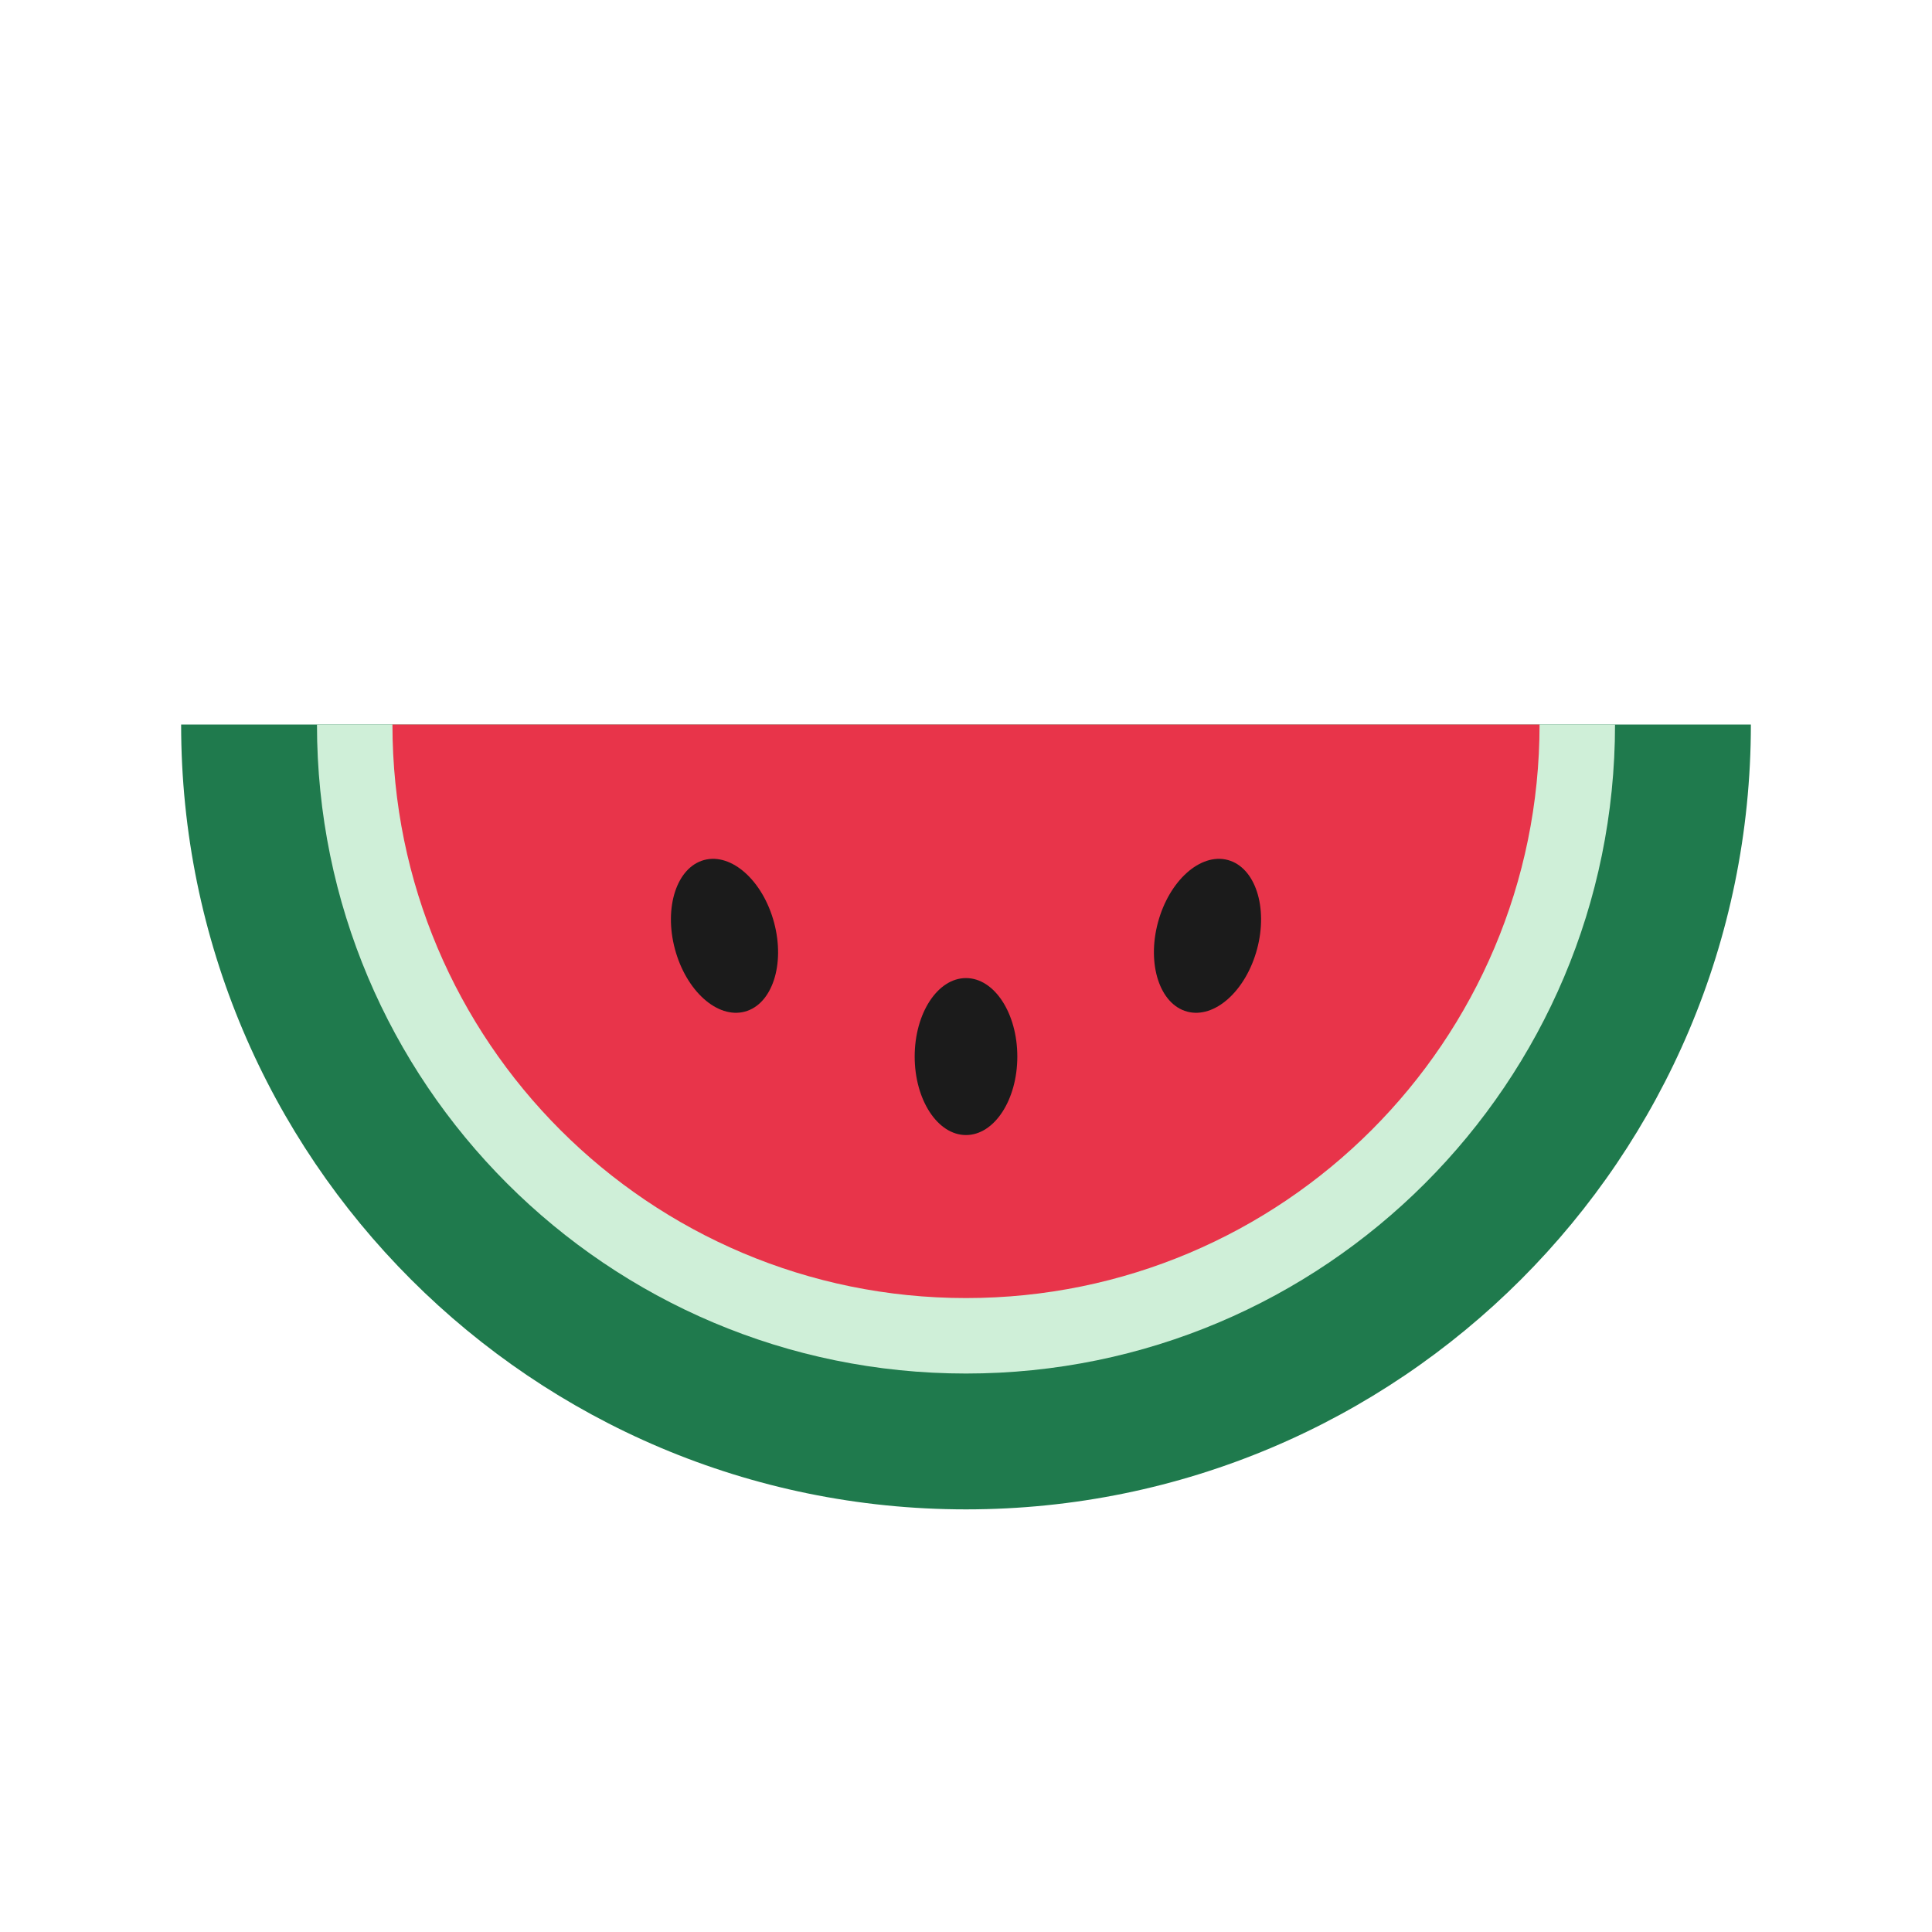
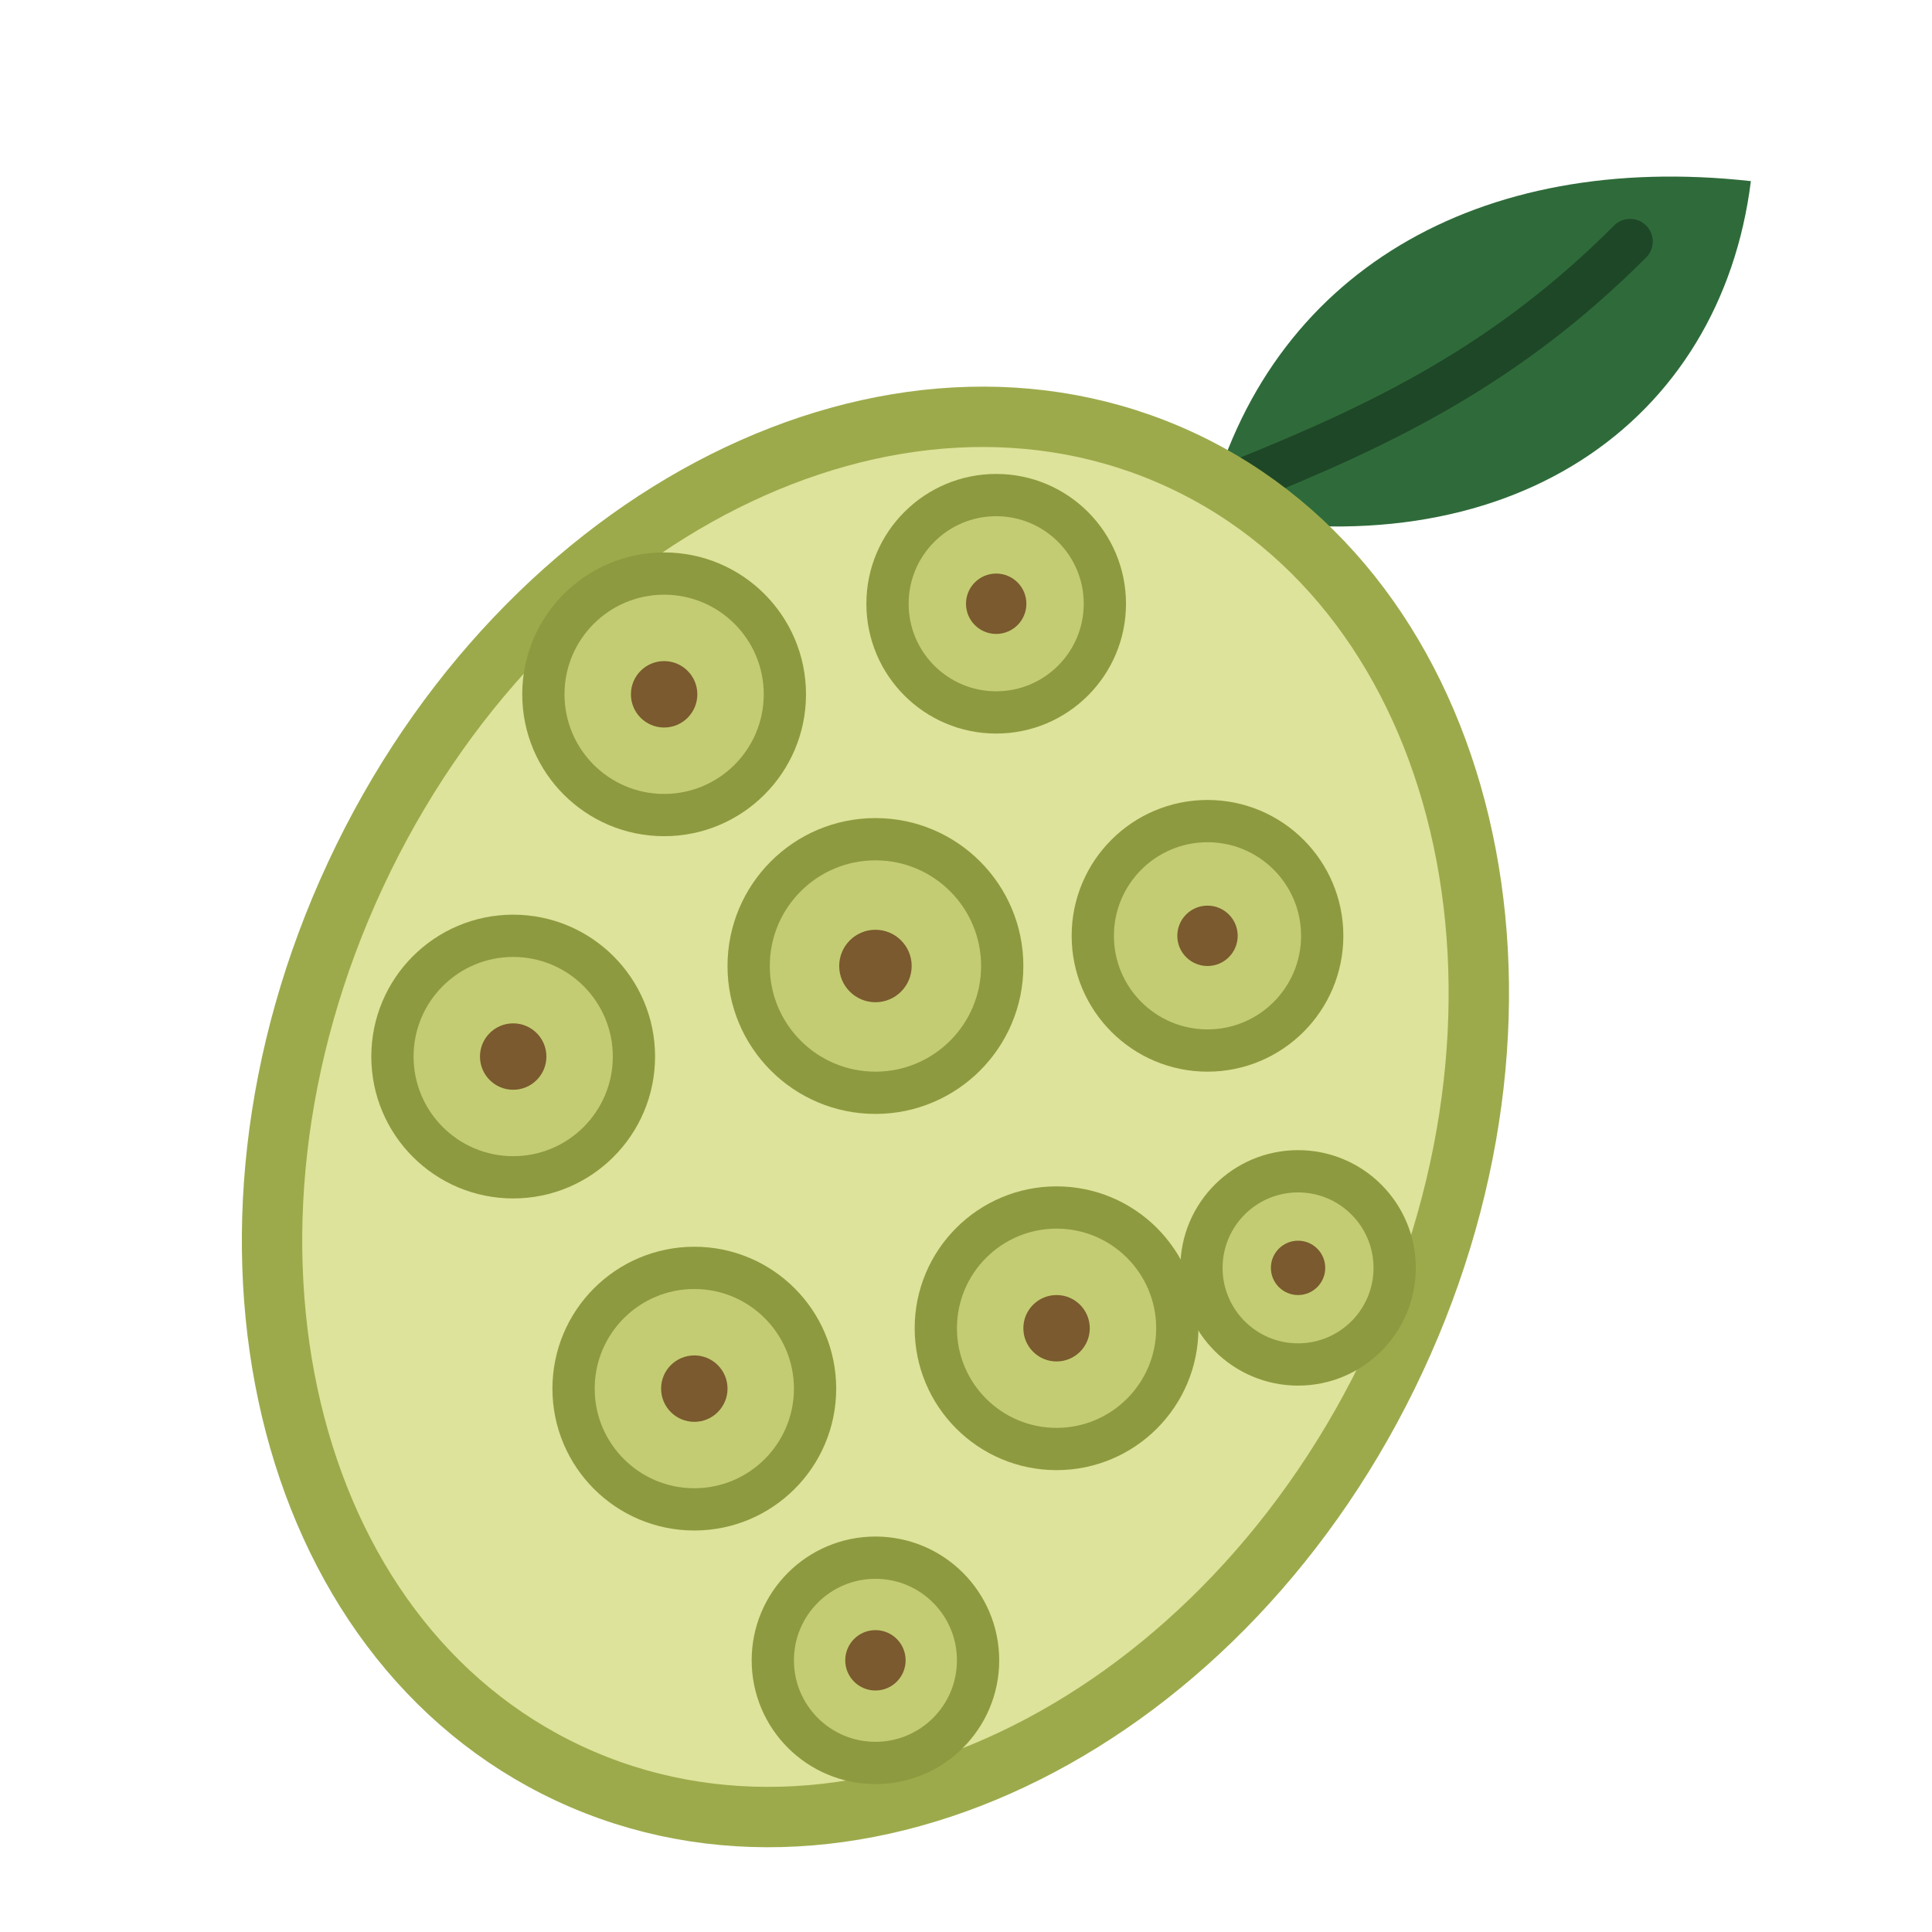
- <svg xmlns="http://www.w3.org/2000/svg" viewBox="0 0 64 64" role="img" aria-label="Watermelon">
-   <path d="M6 24a26 26 0 0 0 52 0z" fill="#1F7A4D" />
-   <path d="M10.5 24a21.5 21.5 0 0 0 43 0z" fill="#CFEFD8" />
-   <path d="M13 24a19 19 0 0 0 38 0z" fill="#E8344A" />
-   <g fill="#1B1B1B">
-     <ellipse cx="24" cy="31" rx="1.7" ry="2.6" transform="rotate(-15 24 31)" />
-     <ellipse cx="32" cy="35" rx="1.7" ry="2.6" />
-     <ellipse cx="40" cy="31" rx="1.7" ry="2.6" transform="rotate(15 40 31)" />
+ <svg xmlns="http://www.w3.org/2000/svg" viewBox="0 0 64 64" role="img" aria-label="Noni fruit">
+   <path d="M40 17c2-8 9-12 18-11-1 8-8 13-18 11z" fill="#2F6B3A" />
+   <path d="M41 16c5-2 9-4 13-8" stroke="#1E4727" stroke-width="1.5" fill="none" stroke-linecap="round" />
+   <ellipse cx="29" cy="37" rx="19" ry="24" transform="rotate(25 29 37)" fill="#DDE39A" />
+   <ellipse cx="29" cy="37" rx="19" ry="24" transform="rotate(25 29 37)" fill="none" stroke="#9DAA4B" stroke-width="2" />
+   <g fill="#C3CC72" stroke="#8E9A3F" stroke-width="1.4">
+     <circle cx="22" cy="23" r="4" />
+     <circle cx="33" cy="20" r="3.6" />
+     <circle cx="17" cy="35" r="4" />
+     <circle cx="29" cy="32" r="4.2" />
+     <circle cx="40" cy="31" r="3.8" />
+     <circle cx="23" cy="46" r="4" />
+     <circle cx="35" cy="44" r="4" />
+     <circle cx="29" cy="55" r="3.4" />
+     <circle cx="43" cy="42" r="3.2" />
+   </g>
+   <g fill="#7A5A2E">
+     <circle cx="22" cy="23" r="1.1" />
+     <circle cx="33" cy="20" r="1" />
+     <circle cx="17" cy="35" r="1.1" />
+     <circle cx="29" cy="32" r="1.2" />
+     <circle cx="40" cy="31" r="1" />
+     <circle cx="23" cy="46" r="1.1" />
+     <circle cx="35" cy="44" r="1.1" />
+     <circle cx="29" cy="55" r="1" />
+     <circle cx="43" cy="42" r=".9" />
  </g>
</svg>
